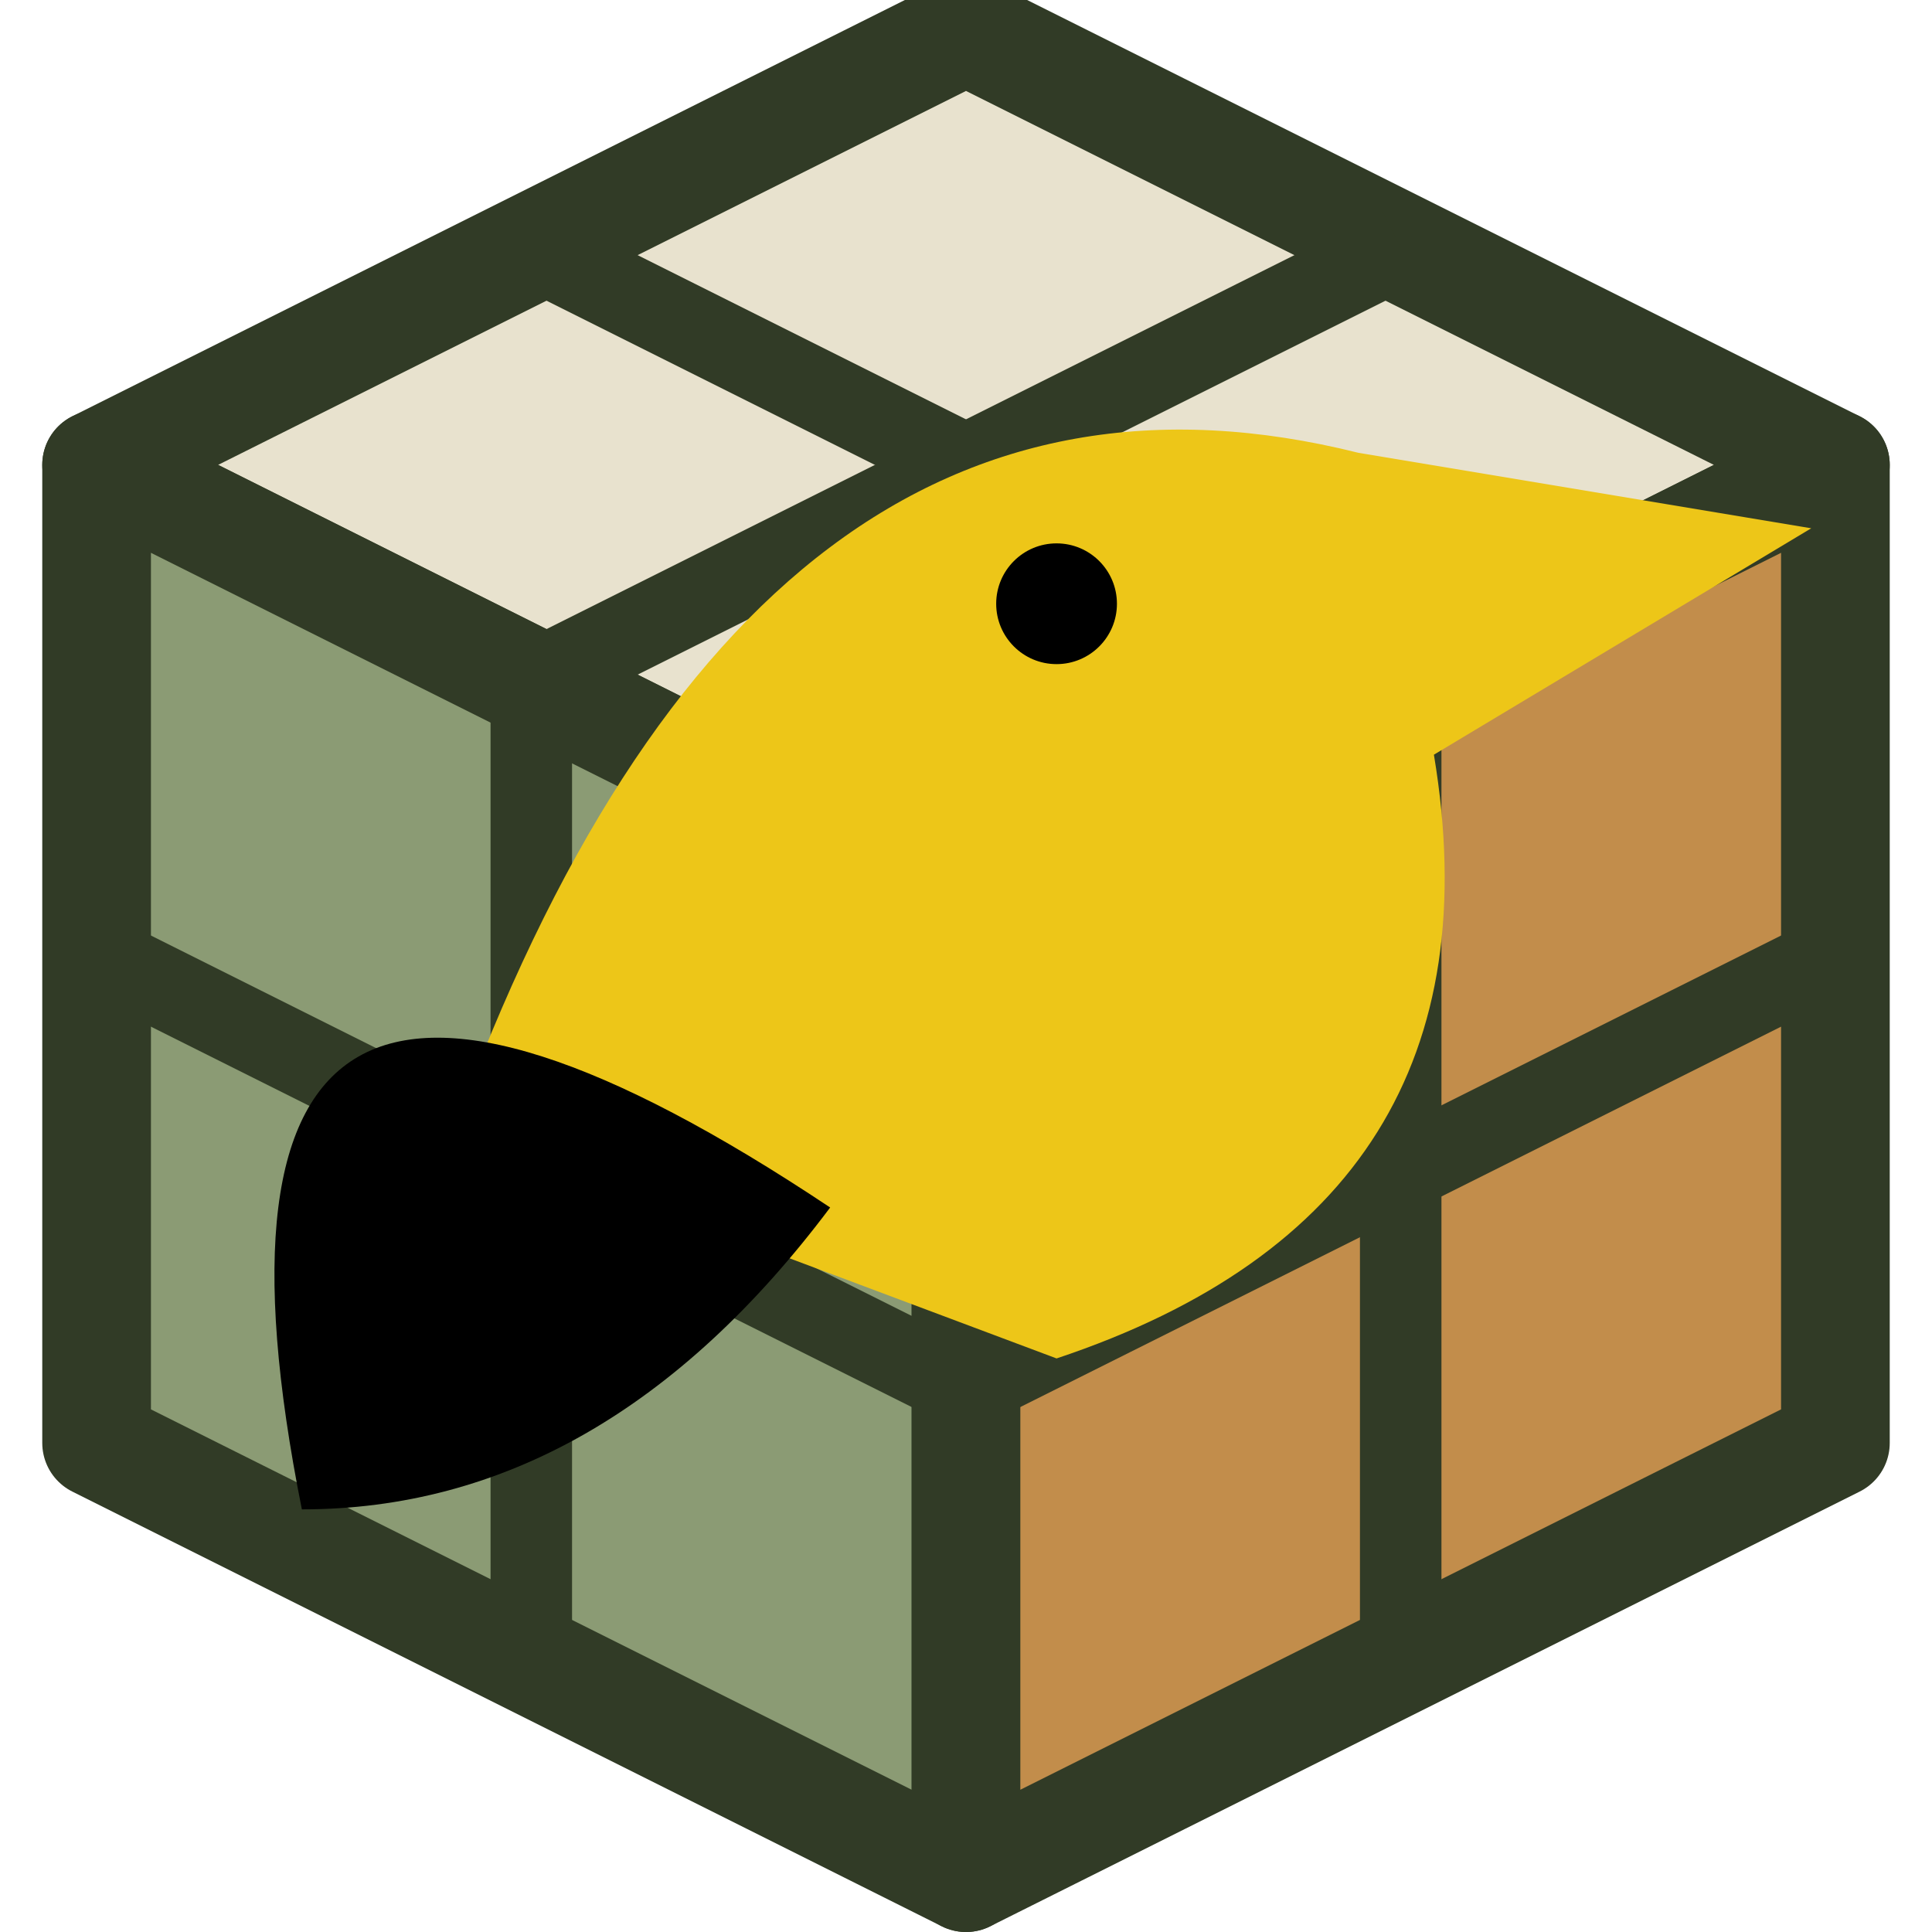
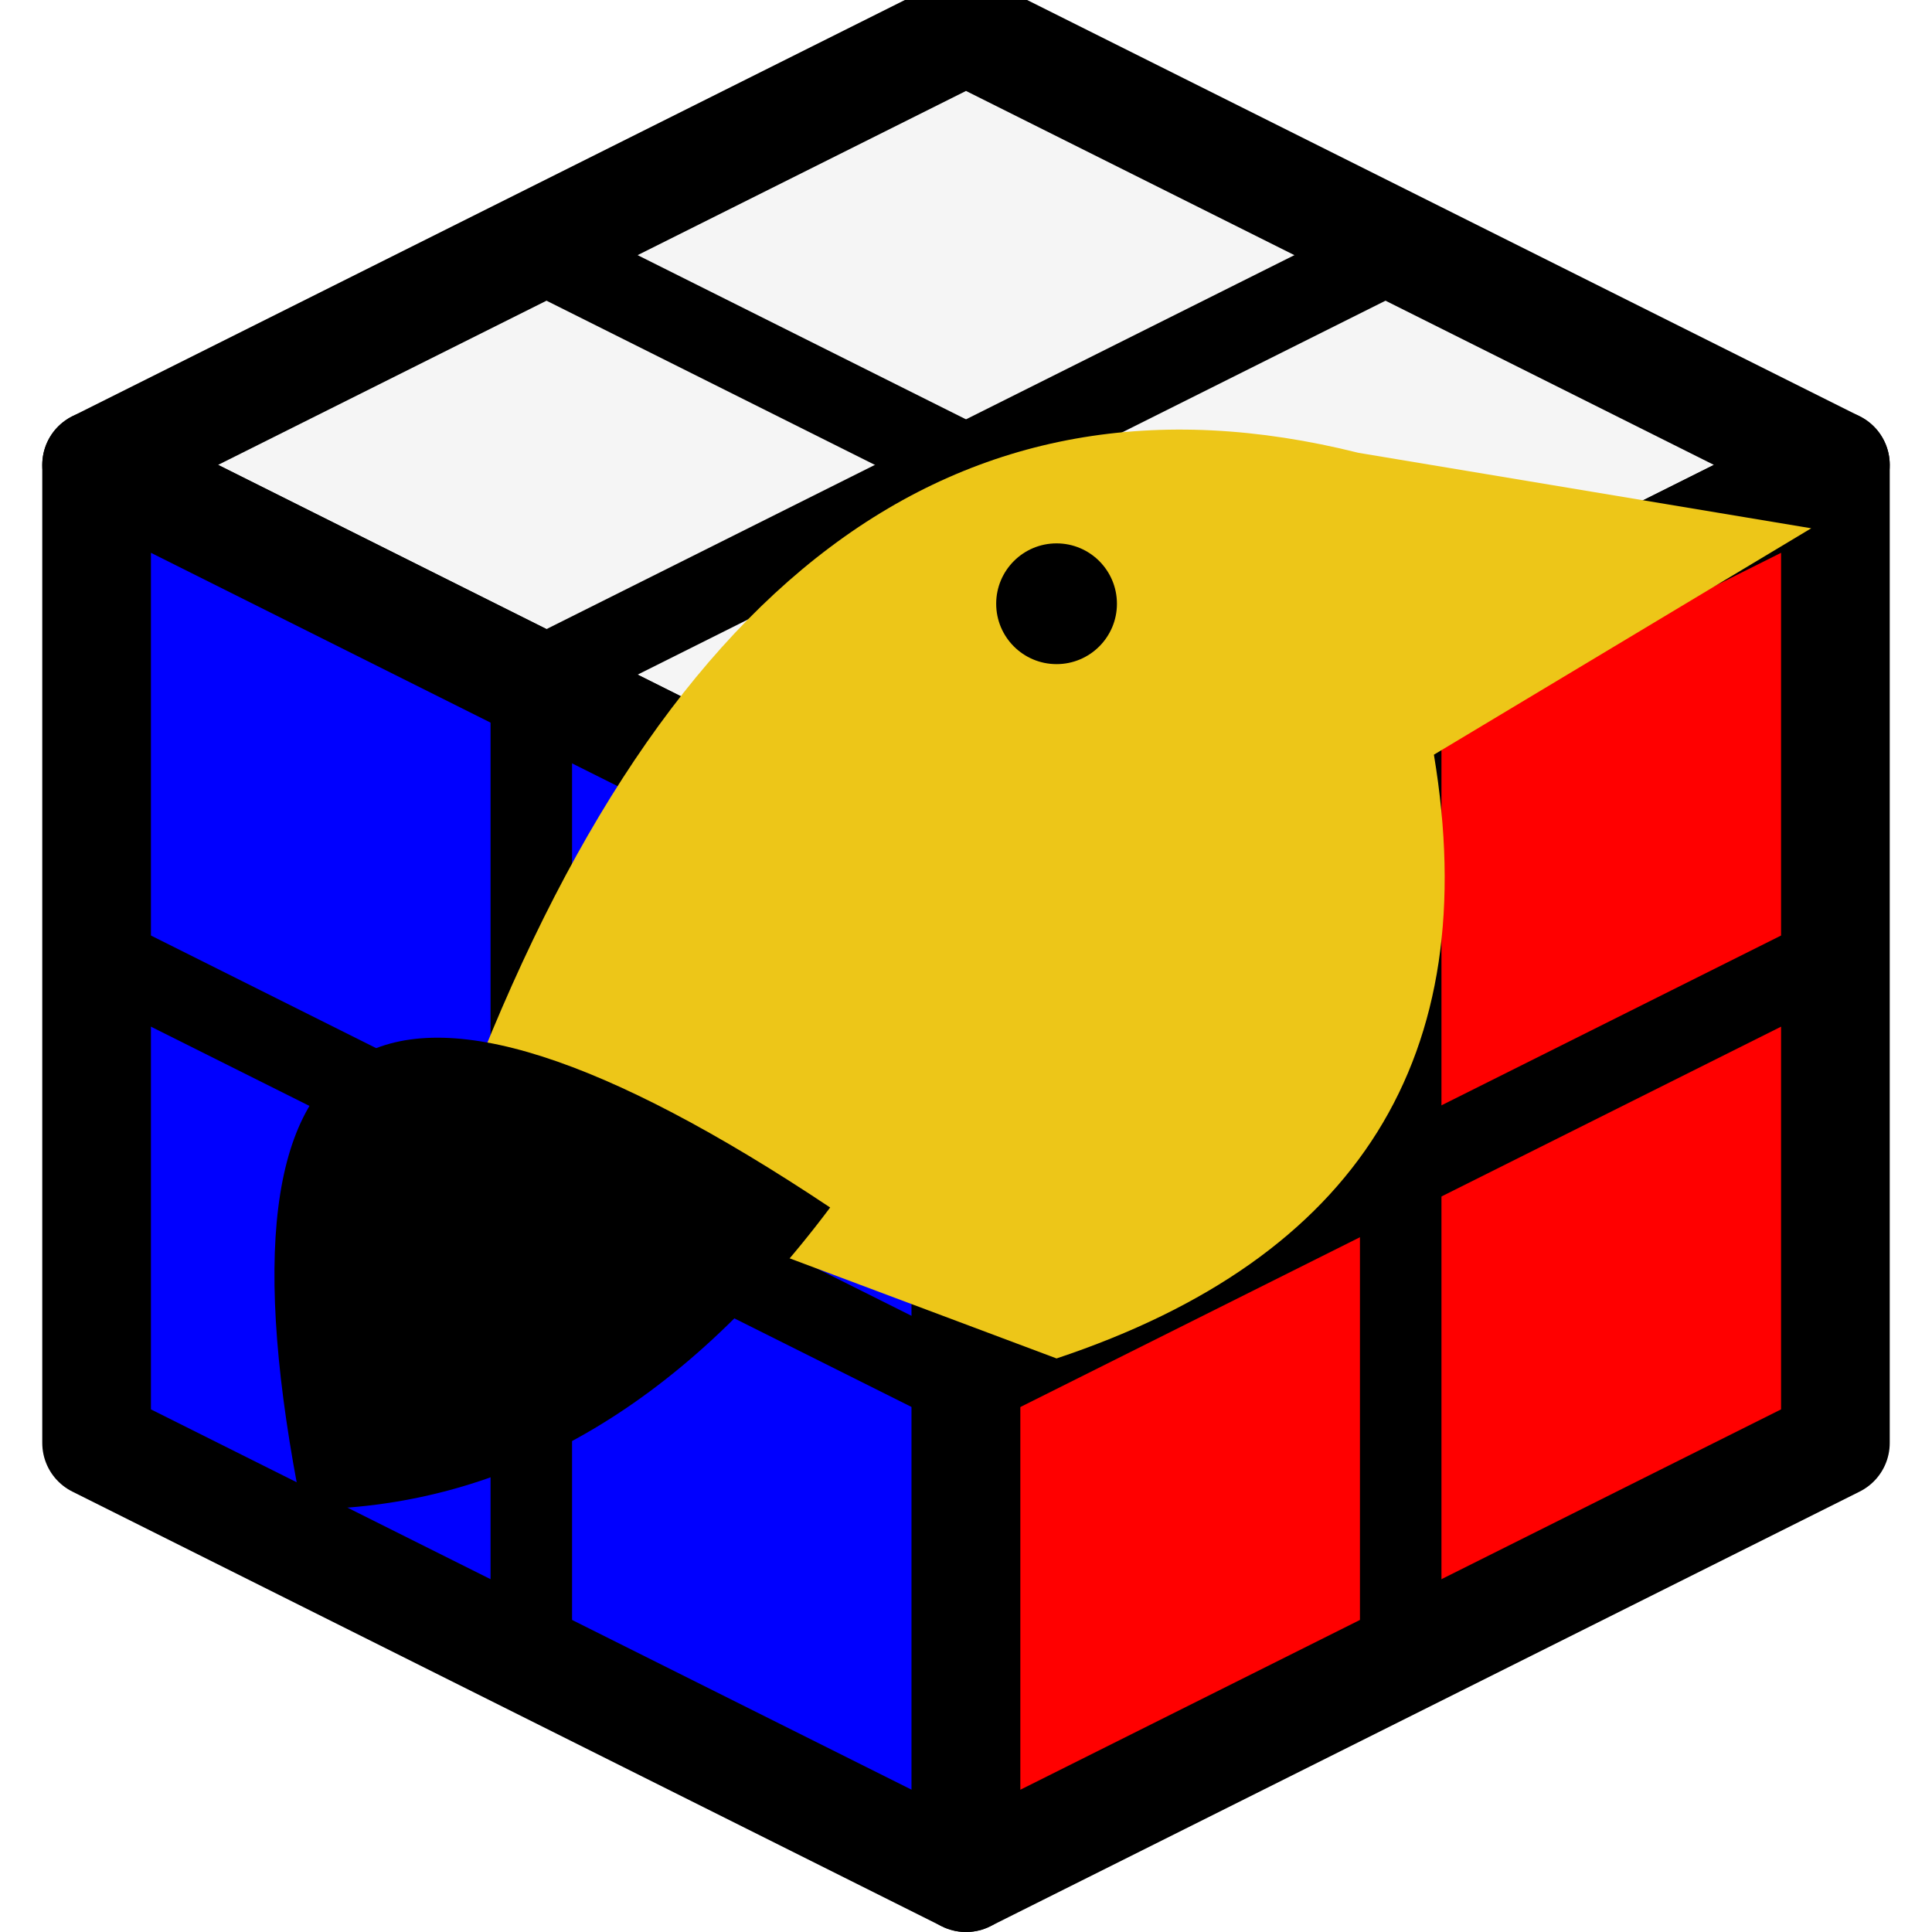
<svg xmlns="http://www.w3.org/2000/svg" viewBox="0 0 64 64" width="100%" height="100%">
  <g transform="translate(-4,1) scale(1.8)">
-     <polygon points="20,0 36,8 20,16 4,8" fill="#E8E2CE" stroke="#313B26" stroke-width="2" stroke-linejoin="round" />
-     <line x1="12" y1="4" x2="28" y2="12" stroke="#313B26" stroke-width="1.5" />
-     <line x1="28" y1="4" x2="12" y2="12" stroke="#313B26" stroke-width="1.5" />
-     <polygon points="4,8 20,16 20,34 4,26" fill="#8B9B74" stroke="#313B26" stroke-width="2" stroke-linejoin="round" />
-     <line x1="12" y1="12" x2="12" y2="30" stroke="#313B26" stroke-width="1.5" />
-     <line x1="4" y1="17" x2="20" y2="25" stroke="#313B26" stroke-width="1.5" />
-     <polygon points="20,16 36,8 36,26 20,34" fill="#C28D4B" stroke="#313B26" stroke-width="2" stroke-linejoin="round" />
-     <line x1="28" y1="12" x2="28" y2="30" stroke="#313B26" stroke-width="1.5" />
-     <line x1="20" y1="25" x2="36" y2="17" stroke="#313B26" stroke-width="1.5" />
+     <polygon points="20,0 36,8 20,16 4,8" fill="whitesmoke" stroke="black" stroke-width="2" stroke-linejoin="round" />
+     <line x1="12" y1="4" x2="28" y2="12" stroke="black" stroke-width="1.5" />
+     <line x1="28" y1="4" x2="12" y2="12" stroke="black" stroke-width="1.5" />
+     <polygon points="4,8 20,16 20,34 4,26" fill="blue" stroke="black" stroke-width="2" stroke-linejoin="round" />
+     <line x1="12" y1="12" x2="12" y2="30" stroke="black" stroke-width="1.5" />
+     <line x1="4" y1="17" x2="20" y2="25" stroke="black" stroke-width="1.5" />
+     <polygon points="20,16 36,8 36,26 20,34" fill="red" stroke="black" stroke-width="2" stroke-linejoin="round" />
+     <line x1="28" y1="12" x2="28" y2="30" stroke="black" stroke-width="1.5" />
+     <line x1="20" y1="25" x2="36" y2="17" stroke="black" stroke-width="1.5" />
  </g>
  <g transform="translate(-40,-20) scale(2.5)">
    <path d="M 22,23 Q 26,12 34,14 L 40,15 L 35,18 Q 36,24 30,26 Z" fill="#edc618" />
    <path d="M 27,24 Q 18,18 20,28 Q 24,28 27,24 Z" fill="black" />
  </g>
  <circle cx="35" cy="20" r="2" fill="black" />
</svg>
